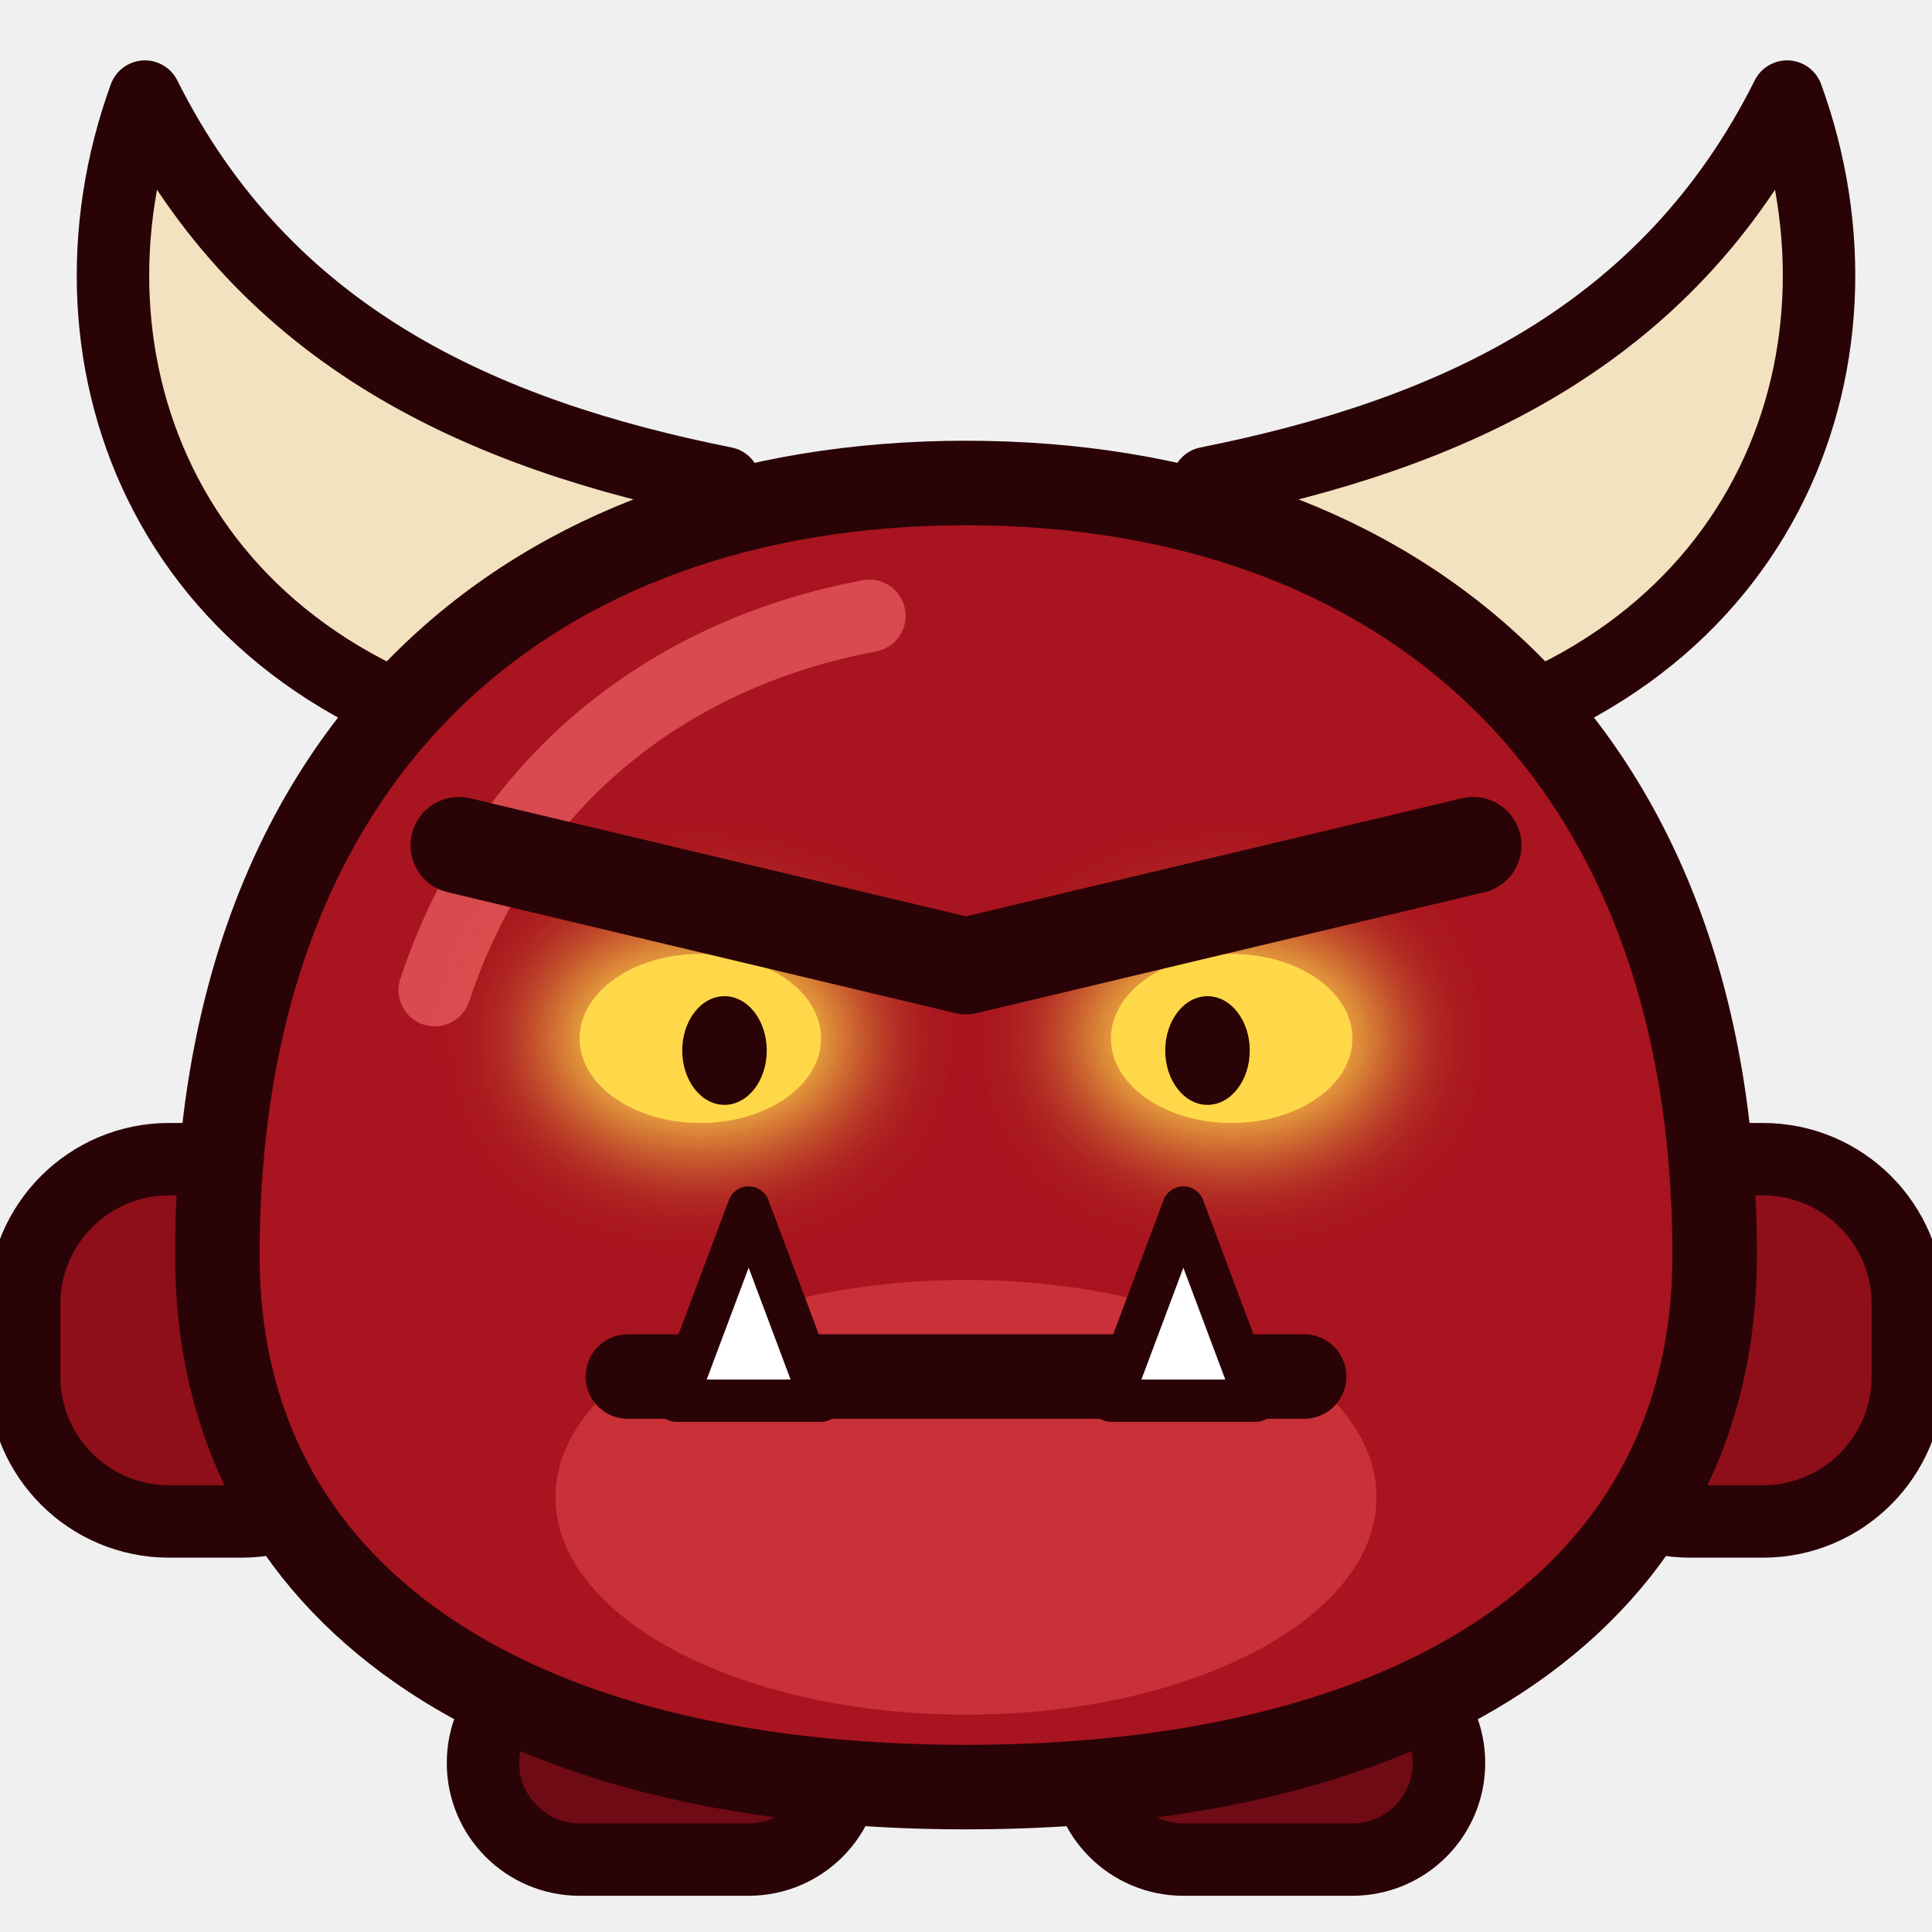
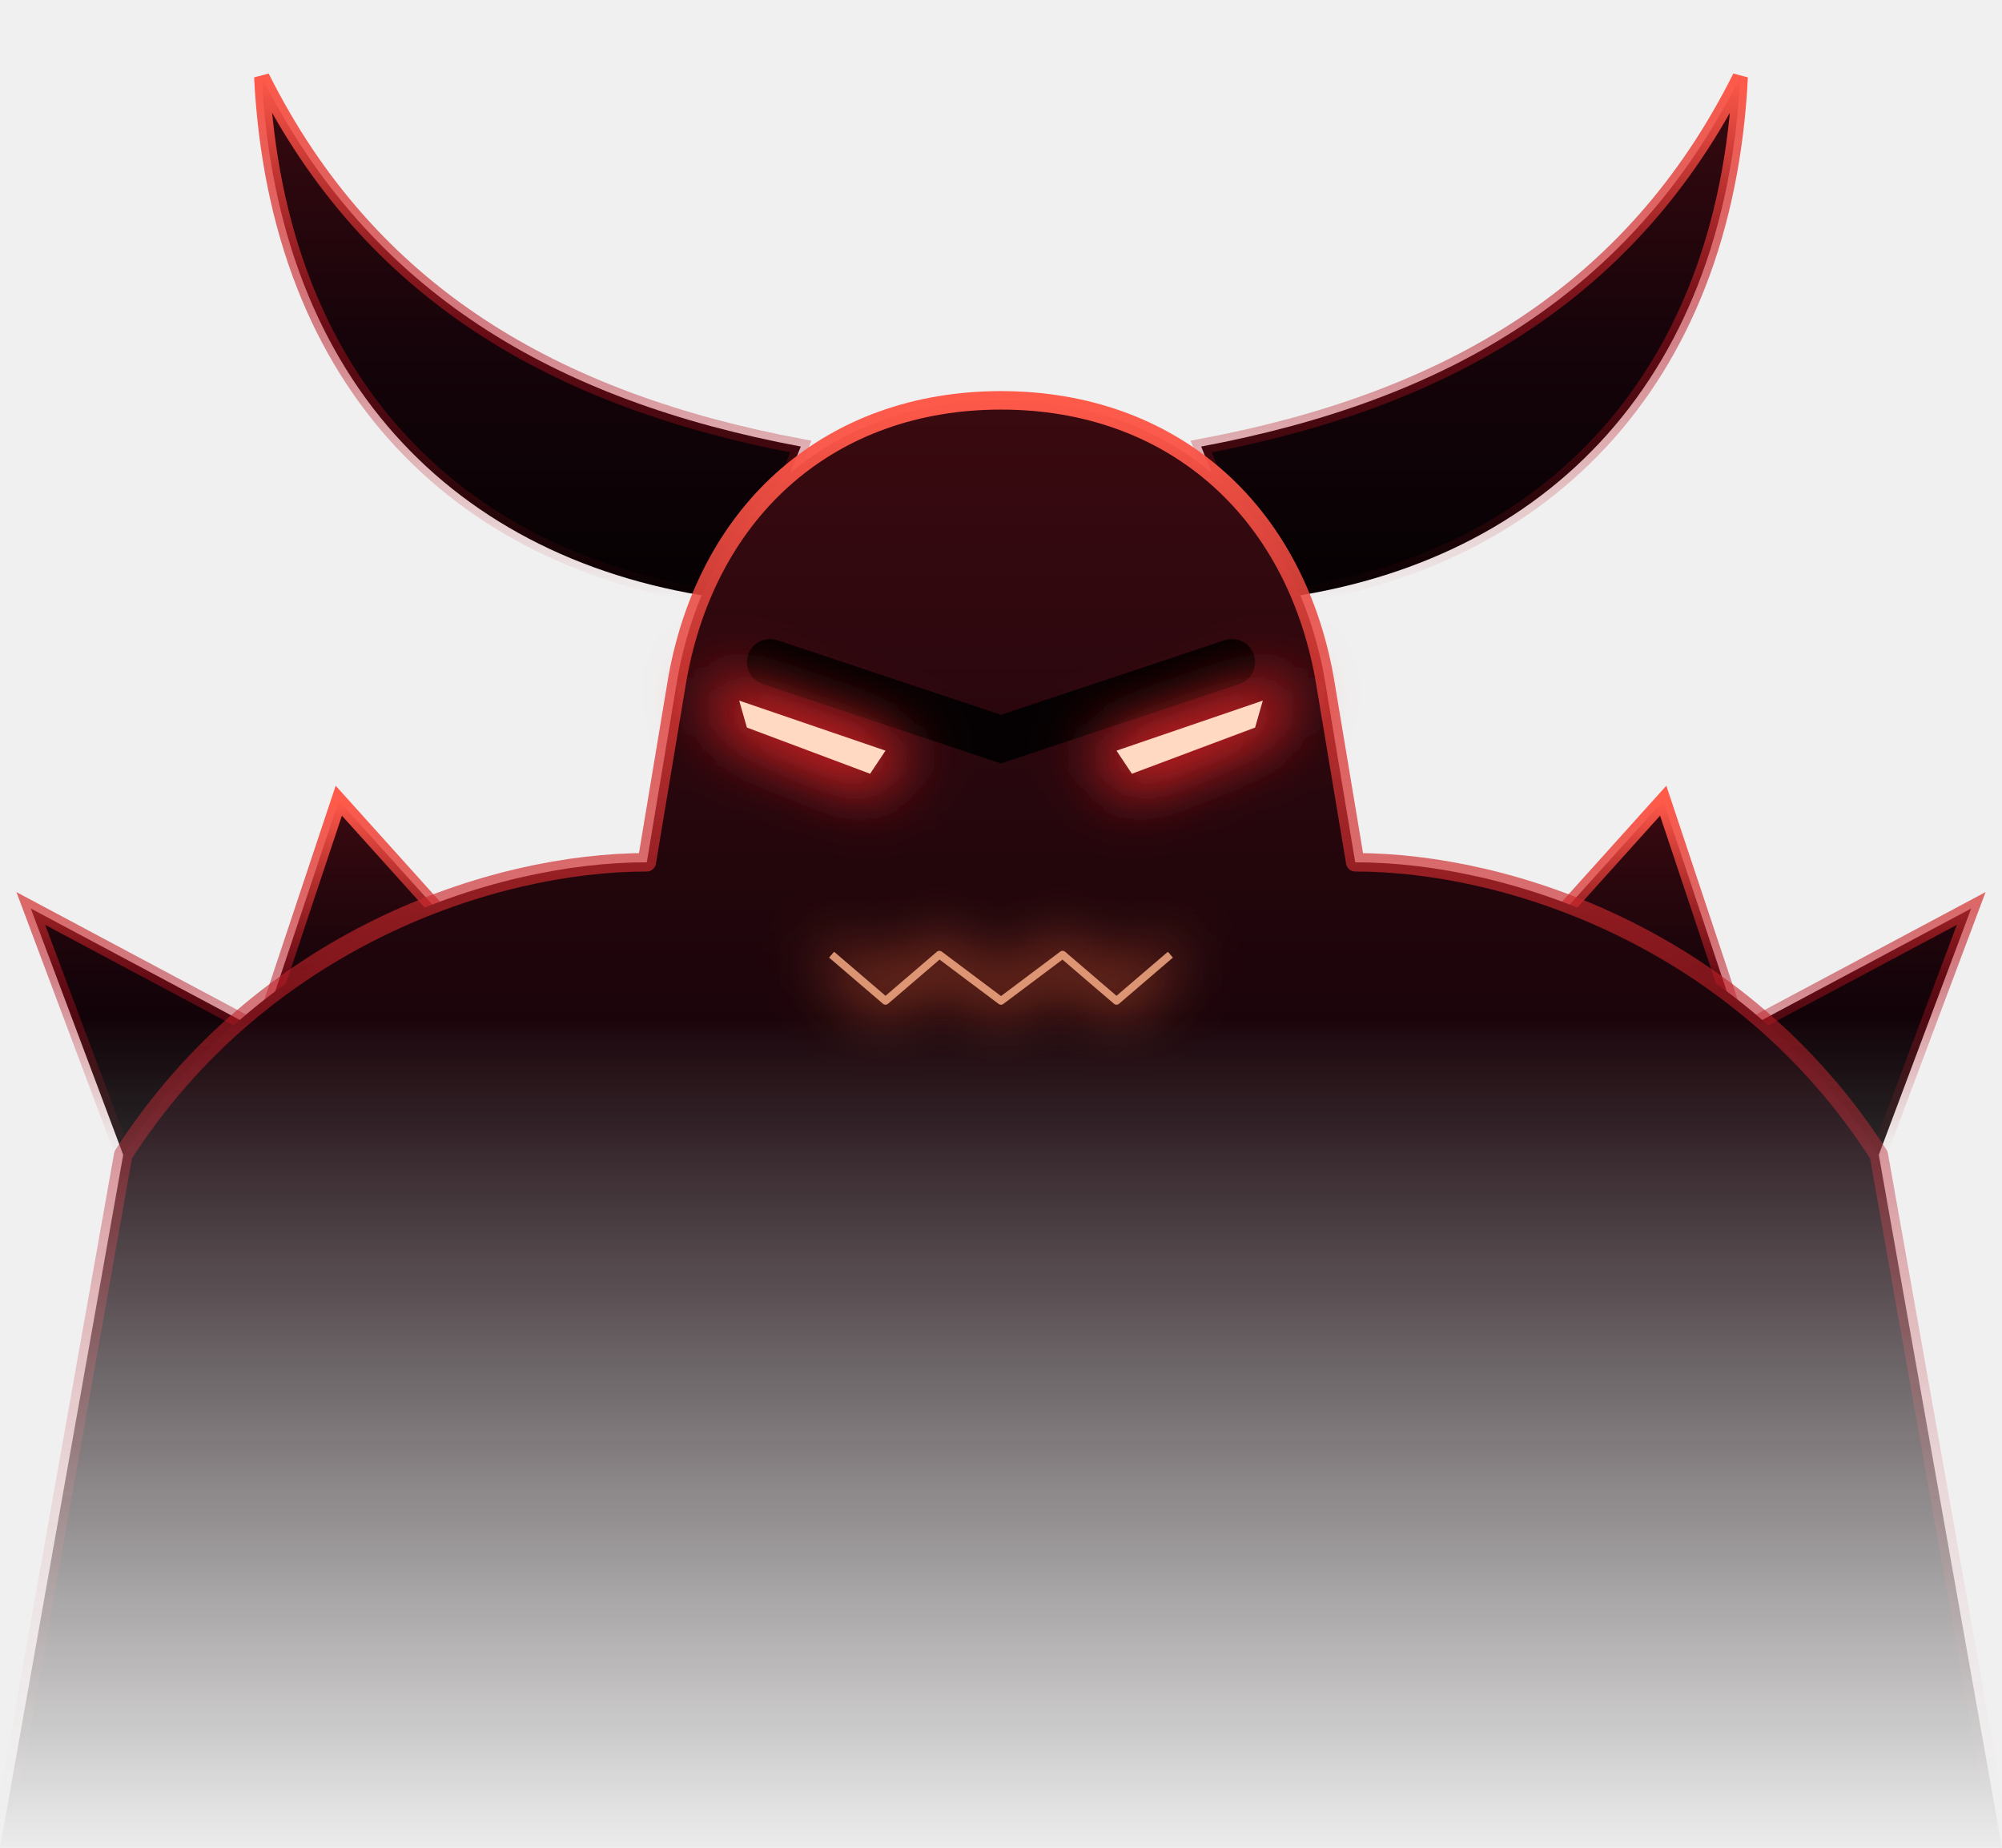
- <svg xmlns="http://www.w3.org/2000/svg" viewBox="0 0 160 160" width="160" height="160">
+ <svg xmlns="http://www.w3.org/2000/svg" viewBox="0 0 260 240" width="260" height="240">
  <defs>
-     <filter id="glow" x="-80%" y="-80%" width="260%" height="260%">
+     <linearGradient id="hide" x1="0" y1="0" x2="0" y2="1">
+       <stop offset="0" stop-color="#3a0a10" />
+       <stop offset="0.5" stop-color="#16040a" />
+       <stop offset="1" stop-color="#050102" />
+     </linearGradient>
+     <linearGradient id="rim" x1="0" y1="0" x2="0" y2="1">
+       <stop offset="0" stop-color="#ff5a4a" />
+       <stop offset="0.5" stop-color="#b3121f" stop-opacity="0.5" />
+       <stop offset="1" stop-color="#b3121f" stop-opacity="0" />
+     </linearGradient>
+     <linearGradient id="fade" x1="0" y1="0" x2="0" y2="1">
+       <stop offset="0.55" stop-color="#fff" />
+       <stop offset="1" stop-color="#fff" stop-opacity="0" />
+     </linearGradient>
+     <mask id="rise">
+       <rect width="260" height="240" fill="url(#fade)" />
+     </mask>
+     <filter id="glow" x="-200%" y="-200%" width="500%" height="500%">
      <feGaussianBlur stdDeviation="4" />
    </filter>
  </defs>
-   <g fill="#f3e2c0" stroke="#2a0306" stroke-width="6" stroke-linejoin="round">
-     <path d="M44 62 C14 56 4 30 12 8 C22 28 40 36 60 40 Z" />
-     <path d="M116 62 C146 56 156 30 148 8 C138 28 120 36 100 40 Z" />
-   </g>
-   <g fill="#8e0f1a" stroke="#2a0306" stroke-width="6">
-     <rect x="2" y="96" width="30" height="30" rx="12" />
-     <rect x="128" y="96" width="30" height="30" rx="12" />
-   </g>
-   <g fill="#6f0b14" stroke="#2a0306" stroke-width="6">
-     <rect x="40" y="138" width="30" height="16" rx="8" />
-     <rect x="90" y="138" width="30" height="16" rx="8" />
-   </g>
-   <path d="M18 104 C18 62 44 40 80 40 C116 40 142 62 142 104 C142 132 118 148 80 148 C42 148 18 132 18 104 Z" fill="#a8141f" stroke="#2a0306" stroke-width="7" stroke-linejoin="round" />
-   <ellipse cx="80" cy="124" rx="34" ry="18" fill="#c93038" />
-   <path d="M36 82 C42 64 56 54 72 51" fill="none" stroke="#d94a50" stroke-width="6" stroke-linecap="round" />
-   <g fill="#ffd84a">
-     <ellipse cx="58" cy="86" rx="13" ry="9" filter="url(#glow)" />
-     <ellipse cx="102" cy="86" rx="13" ry="9" filter="url(#glow)" />
-     <ellipse cx="58" cy="86" rx="10" ry="7" />
-     <ellipse cx="102" cy="86" rx="10" ry="7" />
-   </g>
-   <g fill="#2a0306">
-     <ellipse cx="60" cy="87" rx="3.5" ry="4.5" />
-     <ellipse cx="100" cy="87" rx="3.5" ry="4.5" />
-   </g>
-   <path d="M38 70 L80 80 L122 70" fill="none" stroke="#2a0306" stroke-width="8" stroke-linecap="round" stroke-linejoin="round" />
-   <path d="M52 114 H108" stroke="#2a0306" stroke-width="7" stroke-linecap="round" />
-   <g fill="#fff" stroke="#2a0306" stroke-width="3.5" stroke-linejoin="round">
-     <path d="M56 116 l6 -16 l6 16 z" />
-     <path d="M92 116 l6 -16 l6 16 z" />
+   <g mask="url(#rise)">
+     <path d="M96 78 C60 74 36 50 34 10 C48 38 72 52 104 58 Z" fill="url(#hide)" stroke="url(#rim)" stroke-width="2" />
+     <path d="M164 78 C200 74 224 50 226 10 C212 38 188 52 156 58 Z" fill="url(#hide)" stroke="url(#rim)" stroke-width="2" />
+     <path d="M16 150 L4 118 L34 134 L44 104 L62 124 Z" fill="url(#hide)" stroke="url(#rim)" stroke-width="2" />
+     <path d="M244 150 L256 118 L226 134 L216 104 L198 124 Z" fill="url(#hide)" stroke="url(#rim)" stroke-width="2" />
+     <path d="M130 52 C152 52 168 66 172 88 L176 112 C196 112 226 122 244 150 L260 240 L0 240 L16 150 C34 122 64 112 84 112 L88 88 C92 66 108 52 130 52 Z" fill="url(#hide)" />
+     <path d="M130 52 C152 52 168 66 172 88 L176 112 C196 112 226 122 244 150 L260 240 L0 240 L16 150 C34 122 64 112 84 112 L88 88 C92 66 108 52 130 52 Z" fill="none" stroke="url(#rim)" stroke-width="2.4" stroke-linejoin="round" />
+     <path d="M100 86 L130 96 L160 86" fill="none" stroke="#050102" stroke-width="6" stroke-linecap="round" />
+     <g fill="#ff2a2a" filter="url(#glow)">
+       <path d="M92 88 L118 97 L114 103 L94 95 Z" />
+       <path d="M168 88 L142 97 L146 103 L166 95 Z" />
+     </g>
+     <g fill="#ffd9c2">
+       <path d="M96 91 L115 97.5 L113 100.5 L97 94.5 Z" />
+       <path d="M164 91 L145 97.5 L147 100.5 L163 94.5 Z" />
+     </g>
+     <path d="M108 124 l7 6 l7 -6 l8 6 l8 -6 l7 6 l7 -6" fill="none" stroke="#ff6a3c" stroke-width="2.2" stroke-linejoin="round" filter="url(#glow)" />
+     <path d="M108 124 l7 6 l7 -6 l8 6 l8 -6 l7 6 l7 -6" fill="none" stroke="#ffb38a" stroke-width="1" stroke-linejoin="round" opacity="0.8" />
  </g>
</svg>
